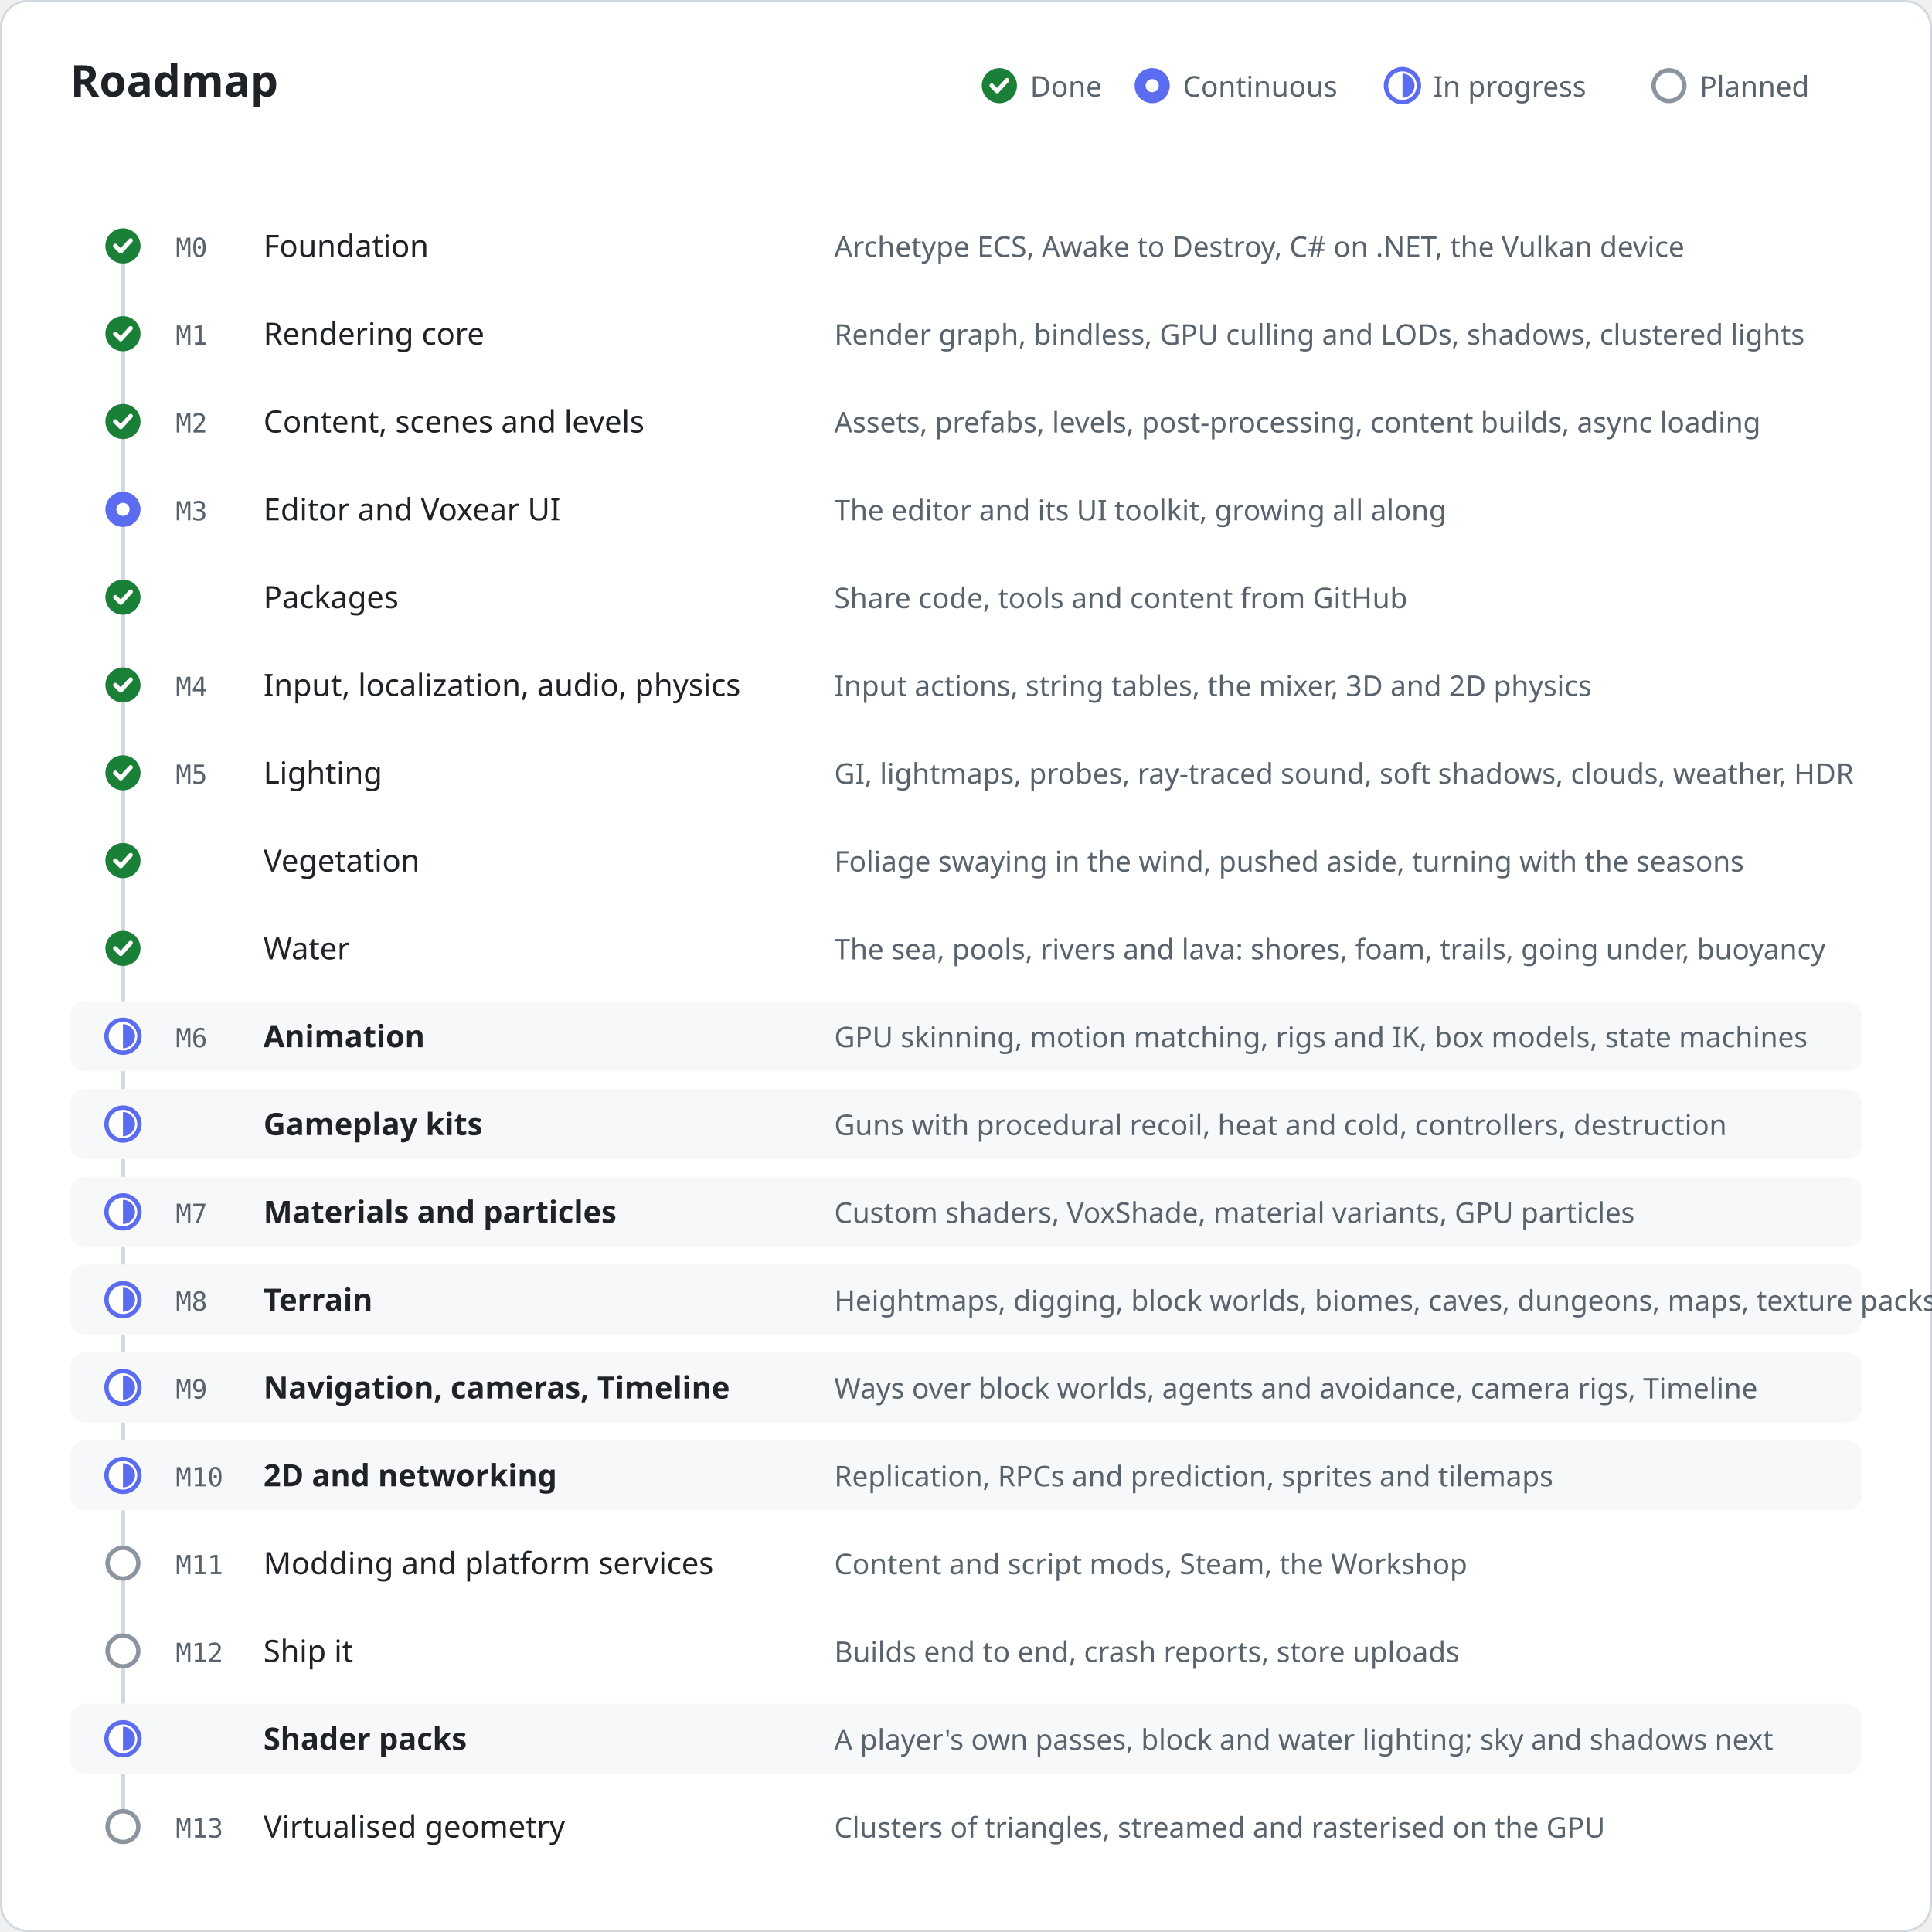
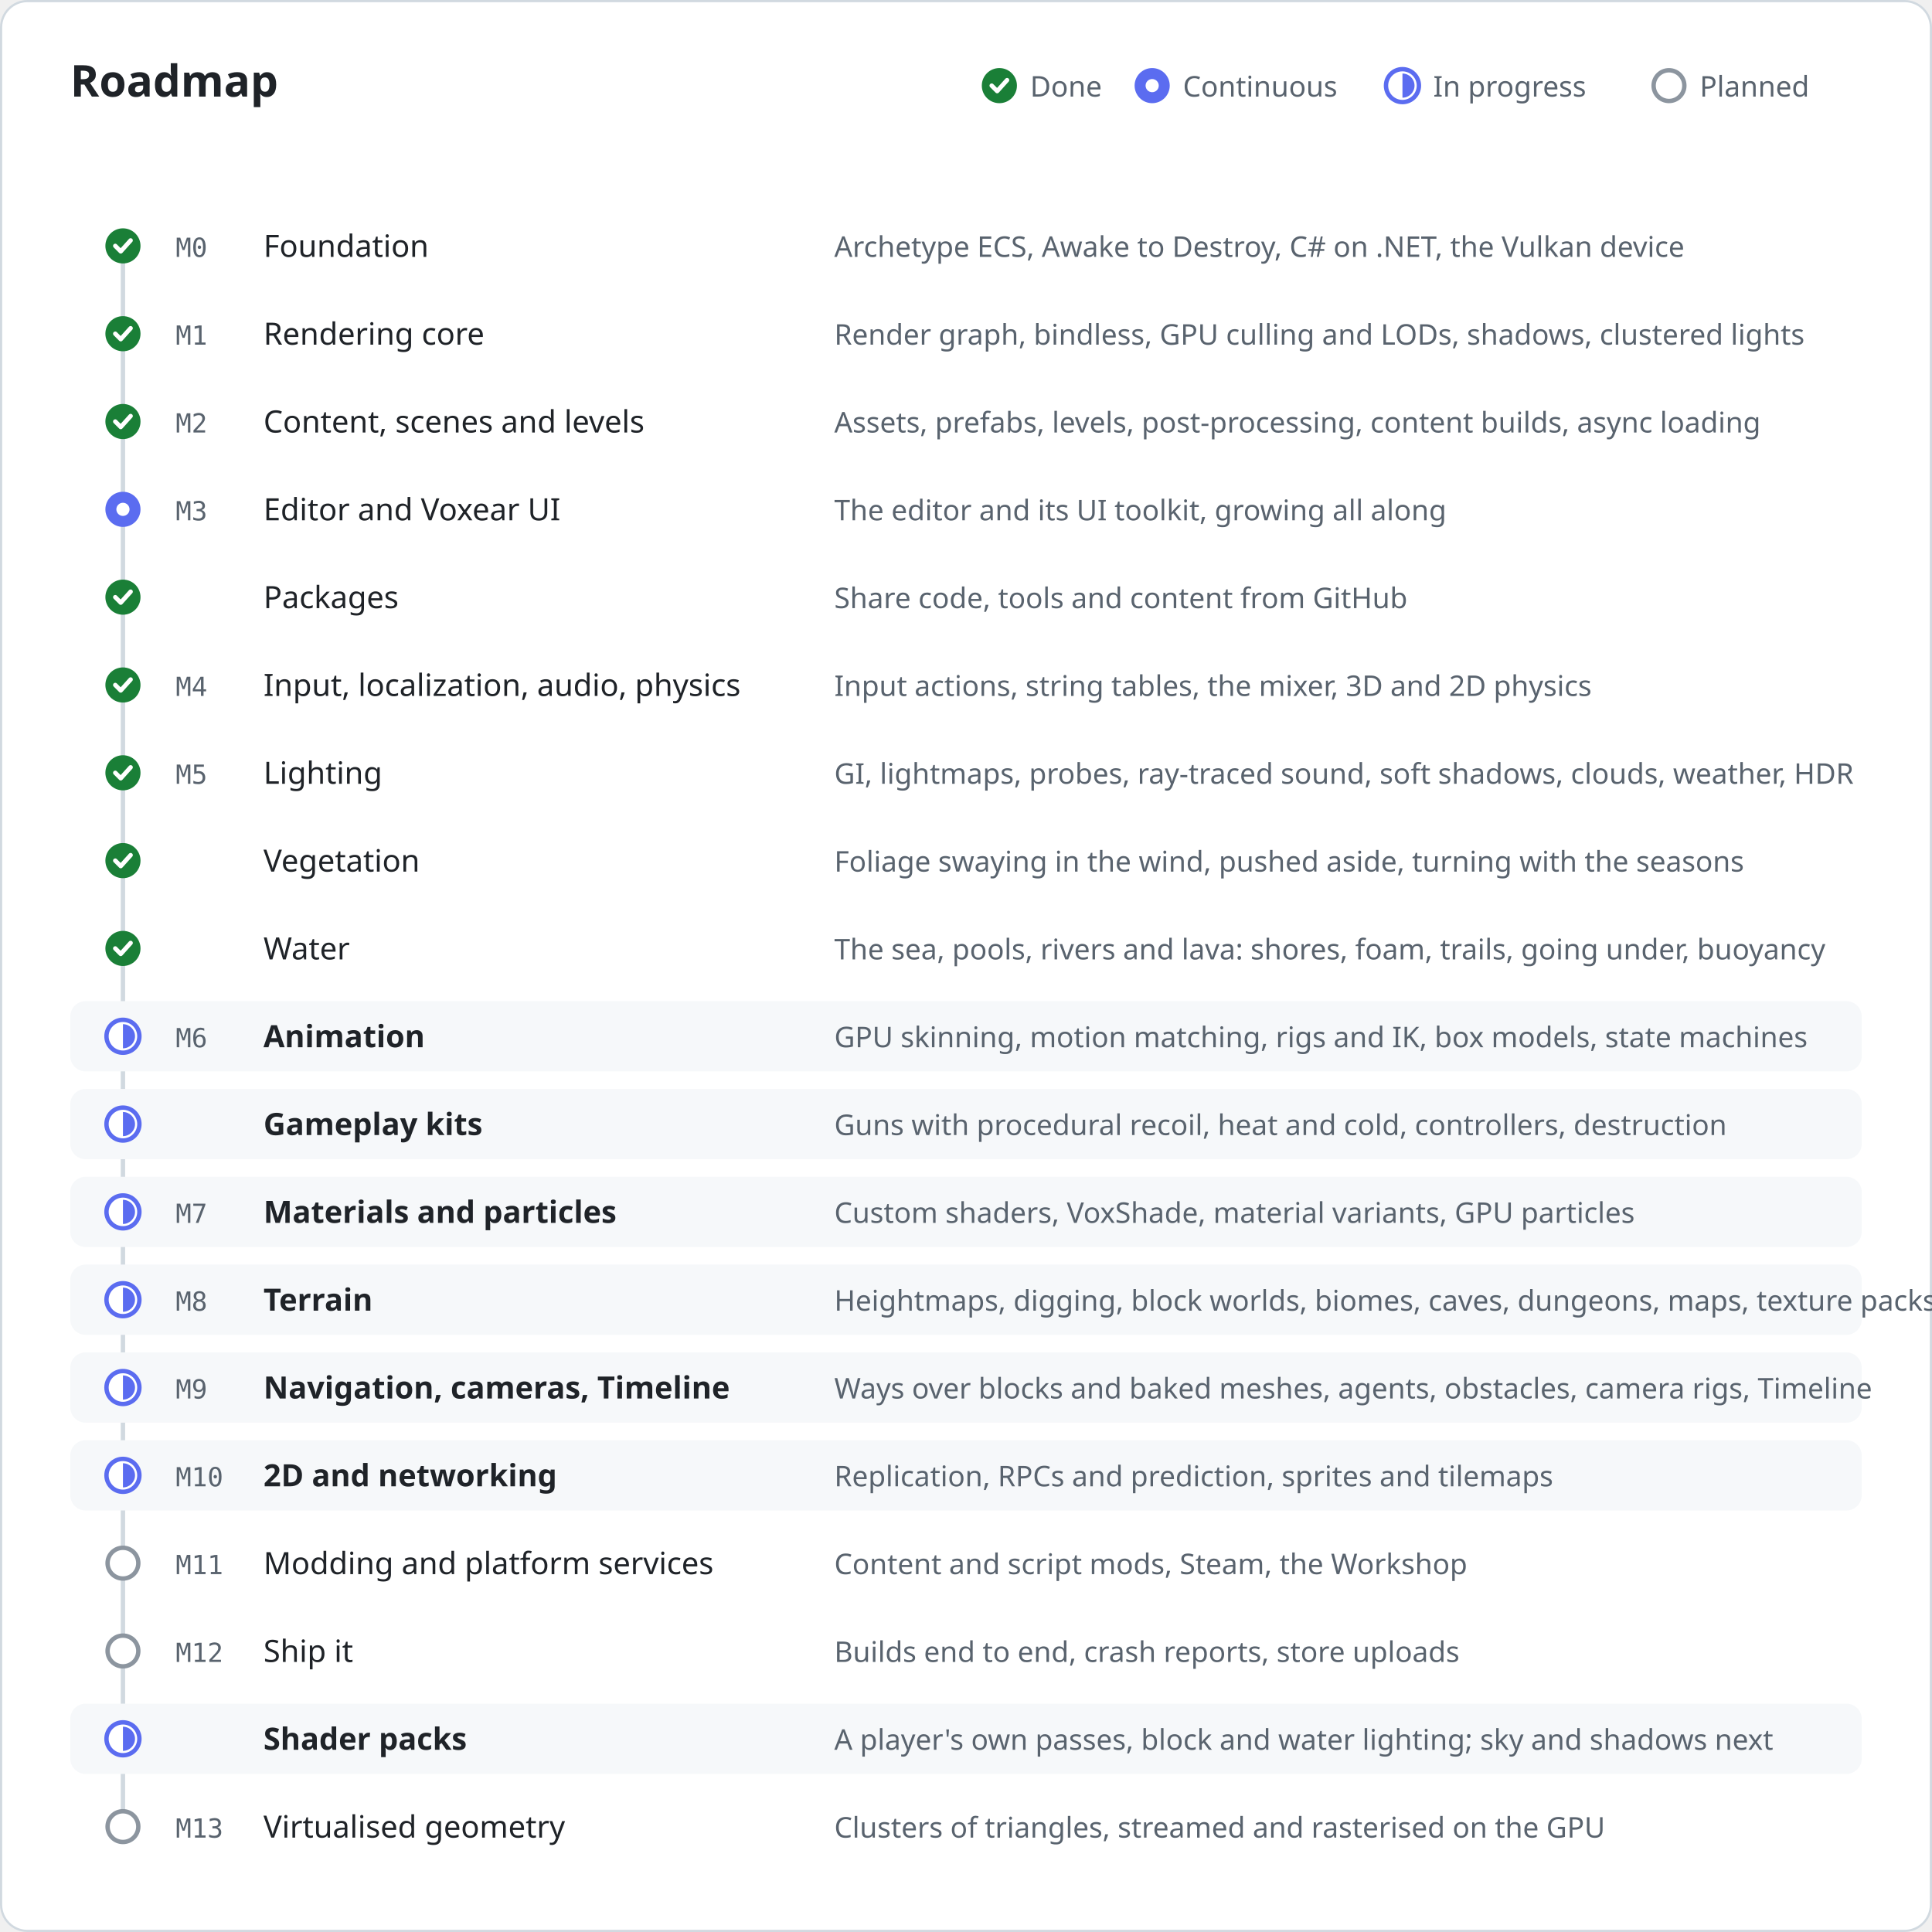
<svg xmlns="http://www.w3.org/2000/svg" width="880" height="880" viewBox="0 0 880 880" role="img" aria-label="Voxear roadmap">
  <rect x="0.5" y="0.5" width="879" height="879" rx="12" fill="#ffffff" stroke="#d1d9e0" />
  <text x="32" y="44" font-family="-apple-system, BlinkMacSystemFont, 'Segoe UI', 'Noto Sans', Helvetica, Arial, sans-serif" font-size="20" font-weight="600" fill="#1f2328">Roadmap</text>
  <circle cx="760.2" cy="39" r="7" fill="#ffffff" stroke="#8c959f" stroke-width="2" />
  <text x="774.2" y="44" font-family="-apple-system, BlinkMacSystemFont, 'Segoe UI', 'Noto Sans', Helvetica, Arial, sans-serif" font-size="13" fill="#59636e">Planned</text>
  <circle cx="638.8" cy="39" r="7.5" fill="#ffffff" stroke="#5b6cf0" stroke-width="2" />
  <path d="M638.8 33.5 a5.5 5.5 0 0 1 0 11 z" fill="#5b6cf0" />
  <text x="652.8" y="44" font-family="-apple-system, BlinkMacSystemFont, 'Segoe UI', 'Noto Sans', Helvetica, Arial, sans-serif" font-size="13" fill="#59636e">In progress</text>
  <circle cx="524.8" cy="39" r="8" fill="#5b6cf0" />
  <circle cx="524.8" cy="39" r="3" fill="#ffffff" />
  <text x="538.8" y="44" font-family="-apple-system, BlinkMacSystemFont, 'Segoe UI', 'Noto Sans', Helvetica, Arial, sans-serif" font-size="13" fill="#59636e">Continuous</text>
  <circle cx="455.2" cy="39" r="8" fill="#1a7f37" />
  <path d="M451.7 39 l2.5 2.5 l4.5-5" fill="none" stroke="#ffffff" stroke-width="2" stroke-linecap="round" stroke-linejoin="round" />
  <text x="469.2" y="44" font-family="-apple-system, BlinkMacSystemFont, 'Segoe UI', 'Noto Sans', Helvetica, Arial, sans-serif" font-size="13" fill="#59636e">Done</text>
  <line x1="56" y1="112" x2="56" y2="832" stroke="#d1d9e0" stroke-width="2" />
  <circle cx="56" cy="112" r="8" fill="#1a7f37" />
  <path d="M52.5 112 l2.5 2.5 l4.5-5" fill="none" stroke="#ffffff" stroke-width="2" stroke-linecap="round" stroke-linejoin="round" />
  <text x="80" y="117" font-family="ui-monospace, SFMono-Regular, 'SF Mono', Menlo, Consolas, monospace" font-size="12" fill="#59636e">M0</text>
  <text x="120" y="117" font-family="-apple-system, BlinkMacSystemFont, 'Segoe UI', 'Noto Sans', Helvetica, Arial, sans-serif" font-size="14" font-weight="500" fill="#1f2328">Foundation</text>
  <text x="380" y="117" font-family="-apple-system, BlinkMacSystemFont, 'Segoe UI', 'Noto Sans', Helvetica, Arial, sans-serif" font-size="13" fill="#59636e">Archetype ECS, Awake to Destroy, C# on .NET, the Vulkan device</text>
  <circle cx="56" cy="152" r="8" fill="#1a7f37" />
  <path d="M52.5 152 l2.5 2.5 l4.5-5" fill="none" stroke="#ffffff" stroke-width="2" stroke-linecap="round" stroke-linejoin="round" />
  <text x="80" y="157" font-family="ui-monospace, SFMono-Regular, 'SF Mono', Menlo, Consolas, monospace" font-size="12" fill="#59636e">M1</text>
  <text x="120" y="157" font-family="-apple-system, BlinkMacSystemFont, 'Segoe UI', 'Noto Sans', Helvetica, Arial, sans-serif" font-size="14" font-weight="500" fill="#1f2328">Rendering core</text>
  <text x="380" y="157" font-family="-apple-system, BlinkMacSystemFont, 'Segoe UI', 'Noto Sans', Helvetica, Arial, sans-serif" font-size="13" fill="#59636e">Render graph, bindless, GPU culling and LODs, shadows, clustered lights</text>
  <circle cx="56" cy="192" r="8" fill="#1a7f37" />
  <path d="M52.5 192 l2.5 2.5 l4.5-5" fill="none" stroke="#ffffff" stroke-width="2" stroke-linecap="round" stroke-linejoin="round" />
  <text x="80" y="197" font-family="ui-monospace, SFMono-Regular, 'SF Mono', Menlo, Consolas, monospace" font-size="12" fill="#59636e">M2</text>
  <text x="120" y="197" font-family="-apple-system, BlinkMacSystemFont, 'Segoe UI', 'Noto Sans', Helvetica, Arial, sans-serif" font-size="14" font-weight="500" fill="#1f2328">Content, scenes and levels</text>
  <text x="380" y="197" font-family="-apple-system, BlinkMacSystemFont, 'Segoe UI', 'Noto Sans', Helvetica, Arial, sans-serif" font-size="13" fill="#59636e">Assets, prefabs, levels, post-processing, content builds, async loading</text>
  <circle cx="56" cy="232" r="8" fill="#5b6cf0" />
  <circle cx="56" cy="232" r="3" fill="#ffffff" />
  <text x="80" y="237" font-family="ui-monospace, SFMono-Regular, 'SF Mono', Menlo, Consolas, monospace" font-size="12" fill="#59636e">M3</text>
  <text x="120" y="237" font-family="-apple-system, BlinkMacSystemFont, 'Segoe UI', 'Noto Sans', Helvetica, Arial, sans-serif" font-size="14" font-weight="500" fill="#1f2328">Editor and Voxear UI</text>
  <text x="380" y="237" font-family="-apple-system, BlinkMacSystemFont, 'Segoe UI', 'Noto Sans', Helvetica, Arial, sans-serif" font-size="13" fill="#59636e">The editor and its UI toolkit, growing all along</text>
  <circle cx="56" cy="272" r="8" fill="#1a7f37" />
  <path d="M52.5 272 l2.5 2.5 l4.5-5" fill="none" stroke="#ffffff" stroke-width="2" stroke-linecap="round" stroke-linejoin="round" />
  <text x="80" y="277" font-family="ui-monospace, SFMono-Regular, 'SF Mono', Menlo, Consolas, monospace" font-size="12" fill="#59636e" />
  <text x="120" y="277" font-family="-apple-system, BlinkMacSystemFont, 'Segoe UI', 'Noto Sans', Helvetica, Arial, sans-serif" font-size="14" font-weight="500" fill="#1f2328">Packages</text>
  <text x="380" y="277" font-family="-apple-system, BlinkMacSystemFont, 'Segoe UI', 'Noto Sans', Helvetica, Arial, sans-serif" font-size="13" fill="#59636e">Share code, tools and content from GitHub</text>
  <circle cx="56" cy="312" r="8" fill="#1a7f37" />
  <path d="M52.5 312 l2.5 2.5 l4.5-5" fill="none" stroke="#ffffff" stroke-width="2" stroke-linecap="round" stroke-linejoin="round" />
  <text x="80" y="317" font-family="ui-monospace, SFMono-Regular, 'SF Mono', Menlo, Consolas, monospace" font-size="12" fill="#59636e">M4</text>
  <text x="120" y="317" font-family="-apple-system, BlinkMacSystemFont, 'Segoe UI', 'Noto Sans', Helvetica, Arial, sans-serif" font-size="14" font-weight="500" fill="#1f2328">Input, localization, audio, physics</text>
  <text x="380" y="317" font-family="-apple-system, BlinkMacSystemFont, 'Segoe UI', 'Noto Sans', Helvetica, Arial, sans-serif" font-size="13" fill="#59636e">Input actions, string tables, the mixer, 3D and 2D physics</text>
  <circle cx="56" cy="352" r="8" fill="#1a7f37" />
  <path d="M52.5 352 l2.5 2.5 l4.5-5" fill="none" stroke="#ffffff" stroke-width="2" stroke-linecap="round" stroke-linejoin="round" />
  <text x="80" y="357" font-family="ui-monospace, SFMono-Regular, 'SF Mono', Menlo, Consolas, monospace" font-size="12" fill="#59636e">M5</text>
  <text x="120" y="357" font-family="-apple-system, BlinkMacSystemFont, 'Segoe UI', 'Noto Sans', Helvetica, Arial, sans-serif" font-size="14" font-weight="500" fill="#1f2328">Lighting</text>
  <text x="380" y="357" font-family="-apple-system, BlinkMacSystemFont, 'Segoe UI', 'Noto Sans', Helvetica, Arial, sans-serif" font-size="13" fill="#59636e">GI, lightmaps, probes, ray-traced sound, soft shadows, clouds, weather, HDR</text>
  <circle cx="56" cy="392" r="8" fill="#1a7f37" />
  <path d="M52.5 392 l2.5 2.5 l4.5-5" fill="none" stroke="#ffffff" stroke-width="2" stroke-linecap="round" stroke-linejoin="round" />
  <text x="80" y="397" font-family="ui-monospace, SFMono-Regular, 'SF Mono', Menlo, Consolas, monospace" font-size="12" fill="#59636e" />
  <text x="120" y="397" font-family="-apple-system, BlinkMacSystemFont, 'Segoe UI', 'Noto Sans', Helvetica, Arial, sans-serif" font-size="14" font-weight="500" fill="#1f2328">Vegetation</text>
  <text x="380" y="397" font-family="-apple-system, BlinkMacSystemFont, 'Segoe UI', 'Noto Sans', Helvetica, Arial, sans-serif" font-size="13" fill="#59636e">Foliage swaying in the wind, pushed aside, turning with the seasons</text>
  <circle cx="56" cy="432" r="8" fill="#1a7f37" />
  <path d="M52.5 432 l2.5 2.5 l4.5-5" fill="none" stroke="#ffffff" stroke-width="2" stroke-linecap="round" stroke-linejoin="round" />
  <text x="80" y="437" font-family="ui-monospace, SFMono-Regular, 'SF Mono', Menlo, Consolas, monospace" font-size="12" fill="#59636e" />
  <text x="120" y="437" font-family="-apple-system, BlinkMacSystemFont, 'Segoe UI', 'Noto Sans', Helvetica, Arial, sans-serif" font-size="14" font-weight="500" fill="#1f2328">Water</text>
  <text x="380" y="437" font-family="-apple-system, BlinkMacSystemFont, 'Segoe UI', 'Noto Sans', Helvetica, Arial, sans-serif" font-size="13" fill="#59636e">The sea, pools, rivers and lava: shores, foam, trails, going under, buoyancy</text>
  <rect x="32" y="456" width="816" height="32" rx="7" fill="#f6f8fa" />
  <circle cx="56" cy="472" r="7.5" fill="#ffffff" stroke="#5b6cf0" stroke-width="2" />
  <path d="M56 466.5 a5.5 5.5 0 0 1 0 11 z" fill="#5b6cf0" />
  <text x="80" y="477" font-family="ui-monospace, SFMono-Regular, 'SF Mono', Menlo, Consolas, monospace" font-size="12" fill="#59636e">M6</text>
  <text x="120" y="477" font-family="-apple-system, BlinkMacSystemFont, 'Segoe UI', 'Noto Sans', Helvetica, Arial, sans-serif" font-size="14" font-weight="600" fill="#1f2328">Animation</text>
  <text x="380" y="477" font-family="-apple-system, BlinkMacSystemFont, 'Segoe UI', 'Noto Sans', Helvetica, Arial, sans-serif" font-size="13" fill="#59636e">GPU skinning, motion matching, rigs and IK, box models, state machines</text>
  <rect x="32" y="496" width="816" height="32" rx="7" fill="#f6f8fa" />
  <circle cx="56" cy="512" r="7.5" fill="#ffffff" stroke="#5b6cf0" stroke-width="2" />
  <path d="M56 506.5 a5.5 5.5 0 0 1 0 11 z" fill="#5b6cf0" />
  <text x="80" y="517" font-family="ui-monospace, SFMono-Regular, 'SF Mono', Menlo, Consolas, monospace" font-size="12" fill="#59636e" />
  <text x="120" y="517" font-family="-apple-system, BlinkMacSystemFont, 'Segoe UI', 'Noto Sans', Helvetica, Arial, sans-serif" font-size="14" font-weight="600" fill="#1f2328">Gameplay kits</text>
  <text x="380" y="517" font-family="-apple-system, BlinkMacSystemFont, 'Segoe UI', 'Noto Sans', Helvetica, Arial, sans-serif" font-size="13" fill="#59636e">Guns with procedural recoil, heat and cold, controllers, destruction</text>
  <rect x="32" y="536" width="816" height="32" rx="7" fill="#f6f8fa" />
  <circle cx="56" cy="552" r="7.5" fill="#ffffff" stroke="#5b6cf0" stroke-width="2" />
  <path d="M56 546.5 a5.5 5.5 0 0 1 0 11 z" fill="#5b6cf0" />
  <text x="80" y="557" font-family="ui-monospace, SFMono-Regular, 'SF Mono', Menlo, Consolas, monospace" font-size="12" fill="#59636e">M7</text>
  <text x="120" y="557" font-family="-apple-system, BlinkMacSystemFont, 'Segoe UI', 'Noto Sans', Helvetica, Arial, sans-serif" font-size="14" font-weight="600" fill="#1f2328">Materials and particles</text>
  <text x="380" y="557" font-family="-apple-system, BlinkMacSystemFont, 'Segoe UI', 'Noto Sans', Helvetica, Arial, sans-serif" font-size="13" fill="#59636e">Custom shaders, VoxShade, material variants, GPU particles</text>
  <rect x="32" y="576" width="816" height="32" rx="7" fill="#f6f8fa" />
  <circle cx="56" cy="592" r="7.5" fill="#ffffff" stroke="#5b6cf0" stroke-width="2" />
  <path d="M56 586.5 a5.5 5.5 0 0 1 0 11 z" fill="#5b6cf0" />
  <text x="80" y="597" font-family="ui-monospace, SFMono-Regular, 'SF Mono', Menlo, Consolas, monospace" font-size="12" fill="#59636e">M8</text>
  <text x="120" y="597" font-family="-apple-system, BlinkMacSystemFont, 'Segoe UI', 'Noto Sans', Helvetica, Arial, sans-serif" font-size="14" font-weight="600" fill="#1f2328">Terrain</text>
  <text x="380" y="597" font-family="-apple-system, BlinkMacSystemFont, 'Segoe UI', 'Noto Sans', Helvetica, Arial, sans-serif" font-size="13" fill="#59636e">Heightmaps, digging, block worlds, biomes, caves, dungeons, maps, texture packs</text>
  <rect x="32" y="616" width="816" height="32" rx="7" fill="#f6f8fa" />
  <circle cx="56" cy="632" r="7.5" fill="#ffffff" stroke="#5b6cf0" stroke-width="2" />
  <path d="M56 626.5 a5.5 5.5 0 0 1 0 11 z" fill="#5b6cf0" />
  <text x="80" y="637" font-family="ui-monospace, SFMono-Regular, 'SF Mono', Menlo, Consolas, monospace" font-size="12" fill="#59636e">M9</text>
  <text x="120" y="637" font-family="-apple-system, BlinkMacSystemFont, 'Segoe UI', 'Noto Sans', Helvetica, Arial, sans-serif" font-size="14" font-weight="600" fill="#1f2328">Navigation, cameras, Timeline</text>
-   <text x="380" y="637" font-family="-apple-system, BlinkMacSystemFont, 'Segoe UI', 'Noto Sans', Helvetica, Arial, sans-serif" font-size="13" fill="#59636e">Ways over block worlds, agents and avoidance, camera rigs, Timeline</text>
+   <text x="380" y="637" font-family="-apple-system, BlinkMacSystemFont, 'Segoe UI', 'Noto Sans', Helvetica, Arial, sans-serif" font-size="13" fill="#59636e">Ways over blocks and baked meshes, agents, obstacles, camera rigs, Timeline</text>
  <rect x="32" y="656" width="816" height="32" rx="7" fill="#f6f8fa" />
  <circle cx="56" cy="672" r="7.5" fill="#ffffff" stroke="#5b6cf0" stroke-width="2" />
  <path d="M56 666.5 a5.5 5.5 0 0 1 0 11 z" fill="#5b6cf0" />
  <text x="80" y="677" font-family="ui-monospace, SFMono-Regular, 'SF Mono', Menlo, Consolas, monospace" font-size="12" fill="#59636e">M10</text>
  <text x="120" y="677" font-family="-apple-system, BlinkMacSystemFont, 'Segoe UI', 'Noto Sans', Helvetica, Arial, sans-serif" font-size="14" font-weight="600" fill="#1f2328">2D and networking</text>
  <text x="380" y="677" font-family="-apple-system, BlinkMacSystemFont, 'Segoe UI', 'Noto Sans', Helvetica, Arial, sans-serif" font-size="13" fill="#59636e">Replication, RPCs and prediction, sprites and tilemaps</text>
  <circle cx="56" cy="712" r="7" fill="#ffffff" stroke="#8c959f" stroke-width="2" />
  <text x="80" y="717" font-family="ui-monospace, SFMono-Regular, 'SF Mono', Menlo, Consolas, monospace" font-size="12" fill="#59636e">M11</text>
  <text x="120" y="717" font-family="-apple-system, BlinkMacSystemFont, 'Segoe UI', 'Noto Sans', Helvetica, Arial, sans-serif" font-size="14" font-weight="500" fill="#1f2328">Modding and platform services</text>
  <text x="380" y="717" font-family="-apple-system, BlinkMacSystemFont, 'Segoe UI', 'Noto Sans', Helvetica, Arial, sans-serif" font-size="13" fill="#59636e">Content and script mods, Steam, the Workshop</text>
  <circle cx="56" cy="752" r="7" fill="#ffffff" stroke="#8c959f" stroke-width="2" />
  <text x="80" y="757" font-family="ui-monospace, SFMono-Regular, 'SF Mono', Menlo, Consolas, monospace" font-size="12" fill="#59636e">M12</text>
  <text x="120" y="757" font-family="-apple-system, BlinkMacSystemFont, 'Segoe UI', 'Noto Sans', Helvetica, Arial, sans-serif" font-size="14" font-weight="500" fill="#1f2328">Ship it</text>
  <text x="380" y="757" font-family="-apple-system, BlinkMacSystemFont, 'Segoe UI', 'Noto Sans', Helvetica, Arial, sans-serif" font-size="13" fill="#59636e">Builds end to end, crash reports, store uploads</text>
  <rect x="32" y="776" width="816" height="32" rx="7" fill="#f6f8fa" />
  <circle cx="56" cy="792" r="7.5" fill="#ffffff" stroke="#5b6cf0" stroke-width="2" />
  <path d="M56 786.5 a5.5 5.5 0 0 1 0 11 z" fill="#5b6cf0" />
  <text x="80" y="797" font-family="ui-monospace, SFMono-Regular, 'SF Mono', Menlo, Consolas, monospace" font-size="12" fill="#59636e" />
  <text x="120" y="797" font-family="-apple-system, BlinkMacSystemFont, 'Segoe UI', 'Noto Sans', Helvetica, Arial, sans-serif" font-size="14" font-weight="600" fill="#1f2328">Shader packs</text>
  <text x="380" y="797" font-family="-apple-system, BlinkMacSystemFont, 'Segoe UI', 'Noto Sans', Helvetica, Arial, sans-serif" font-size="13" fill="#59636e">A player's own passes, block and water lighting; sky and shadows next</text>
  <circle cx="56" cy="832" r="7" fill="#ffffff" stroke="#8c959f" stroke-width="2" />
  <text x="80" y="837" font-family="ui-monospace, SFMono-Regular, 'SF Mono', Menlo, Consolas, monospace" font-size="12" fill="#59636e">M13</text>
  <text x="120" y="837" font-family="-apple-system, BlinkMacSystemFont, 'Segoe UI', 'Noto Sans', Helvetica, Arial, sans-serif" font-size="14" font-weight="500" fill="#1f2328">Virtualised geometry</text>
  <text x="380" y="837" font-family="-apple-system, BlinkMacSystemFont, 'Segoe UI', 'Noto Sans', Helvetica, Arial, sans-serif" font-size="13" fill="#59636e">Clusters of triangles, streamed and rasterised on the GPU</text>
</svg>
